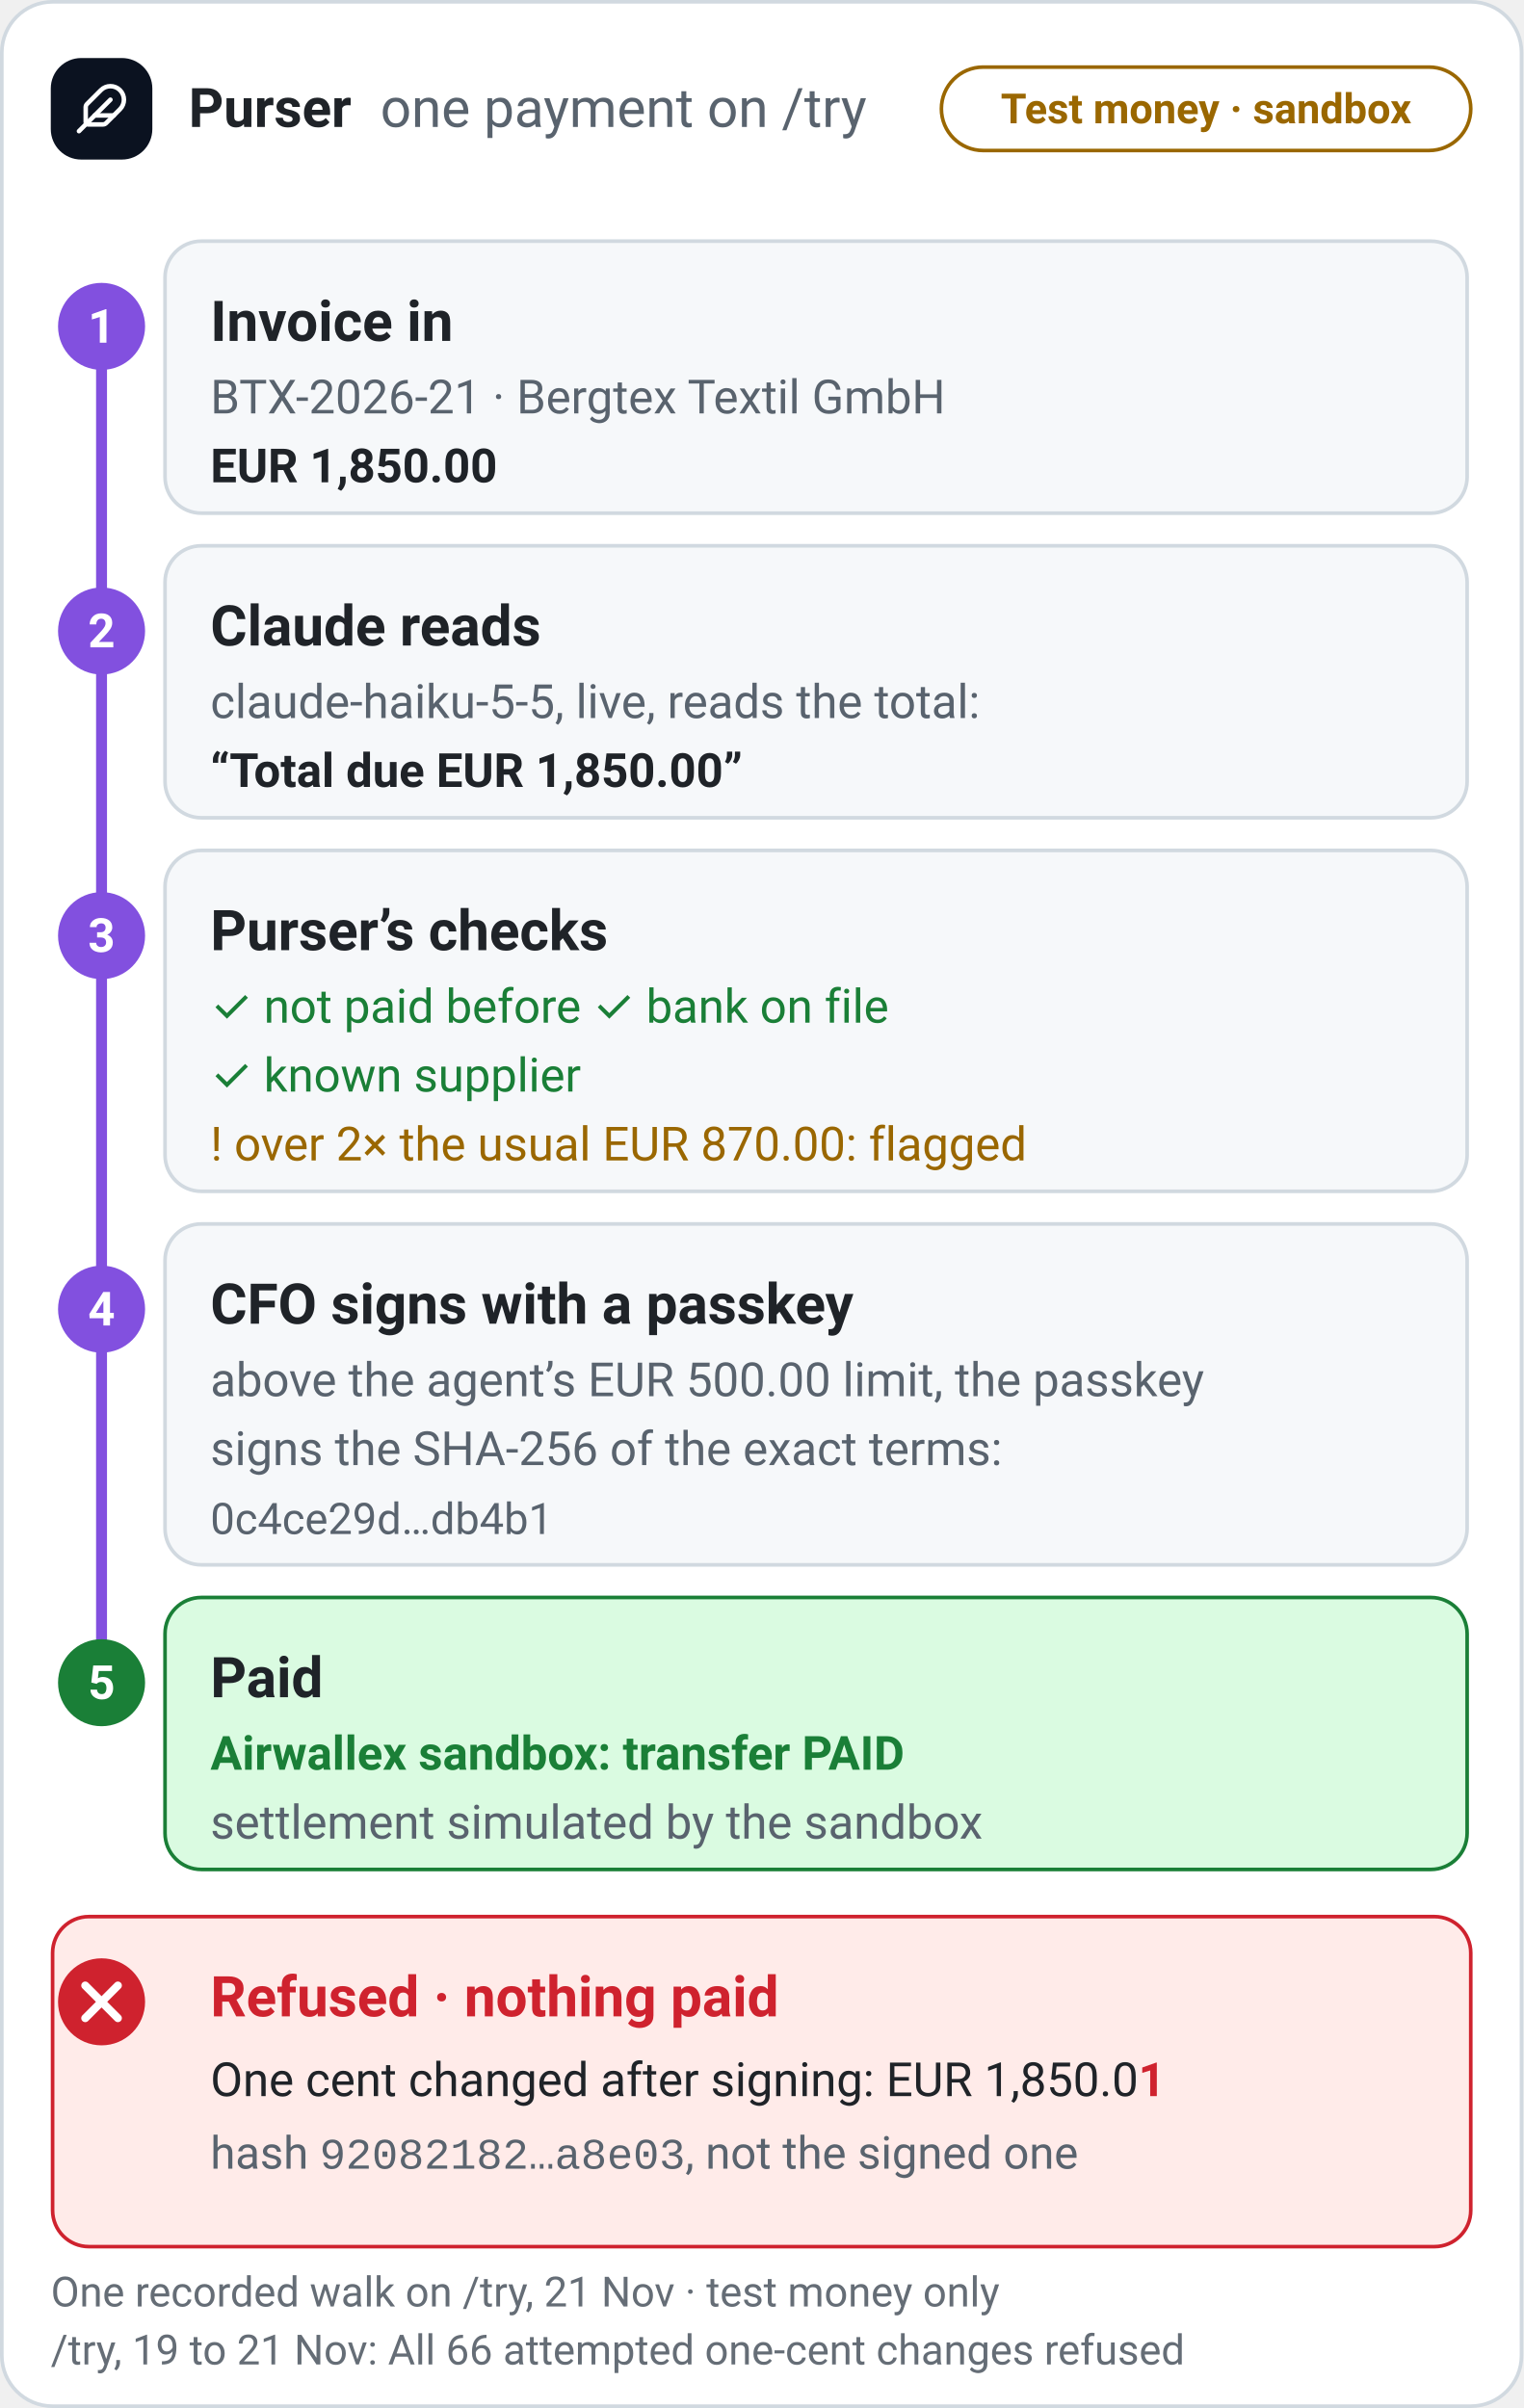
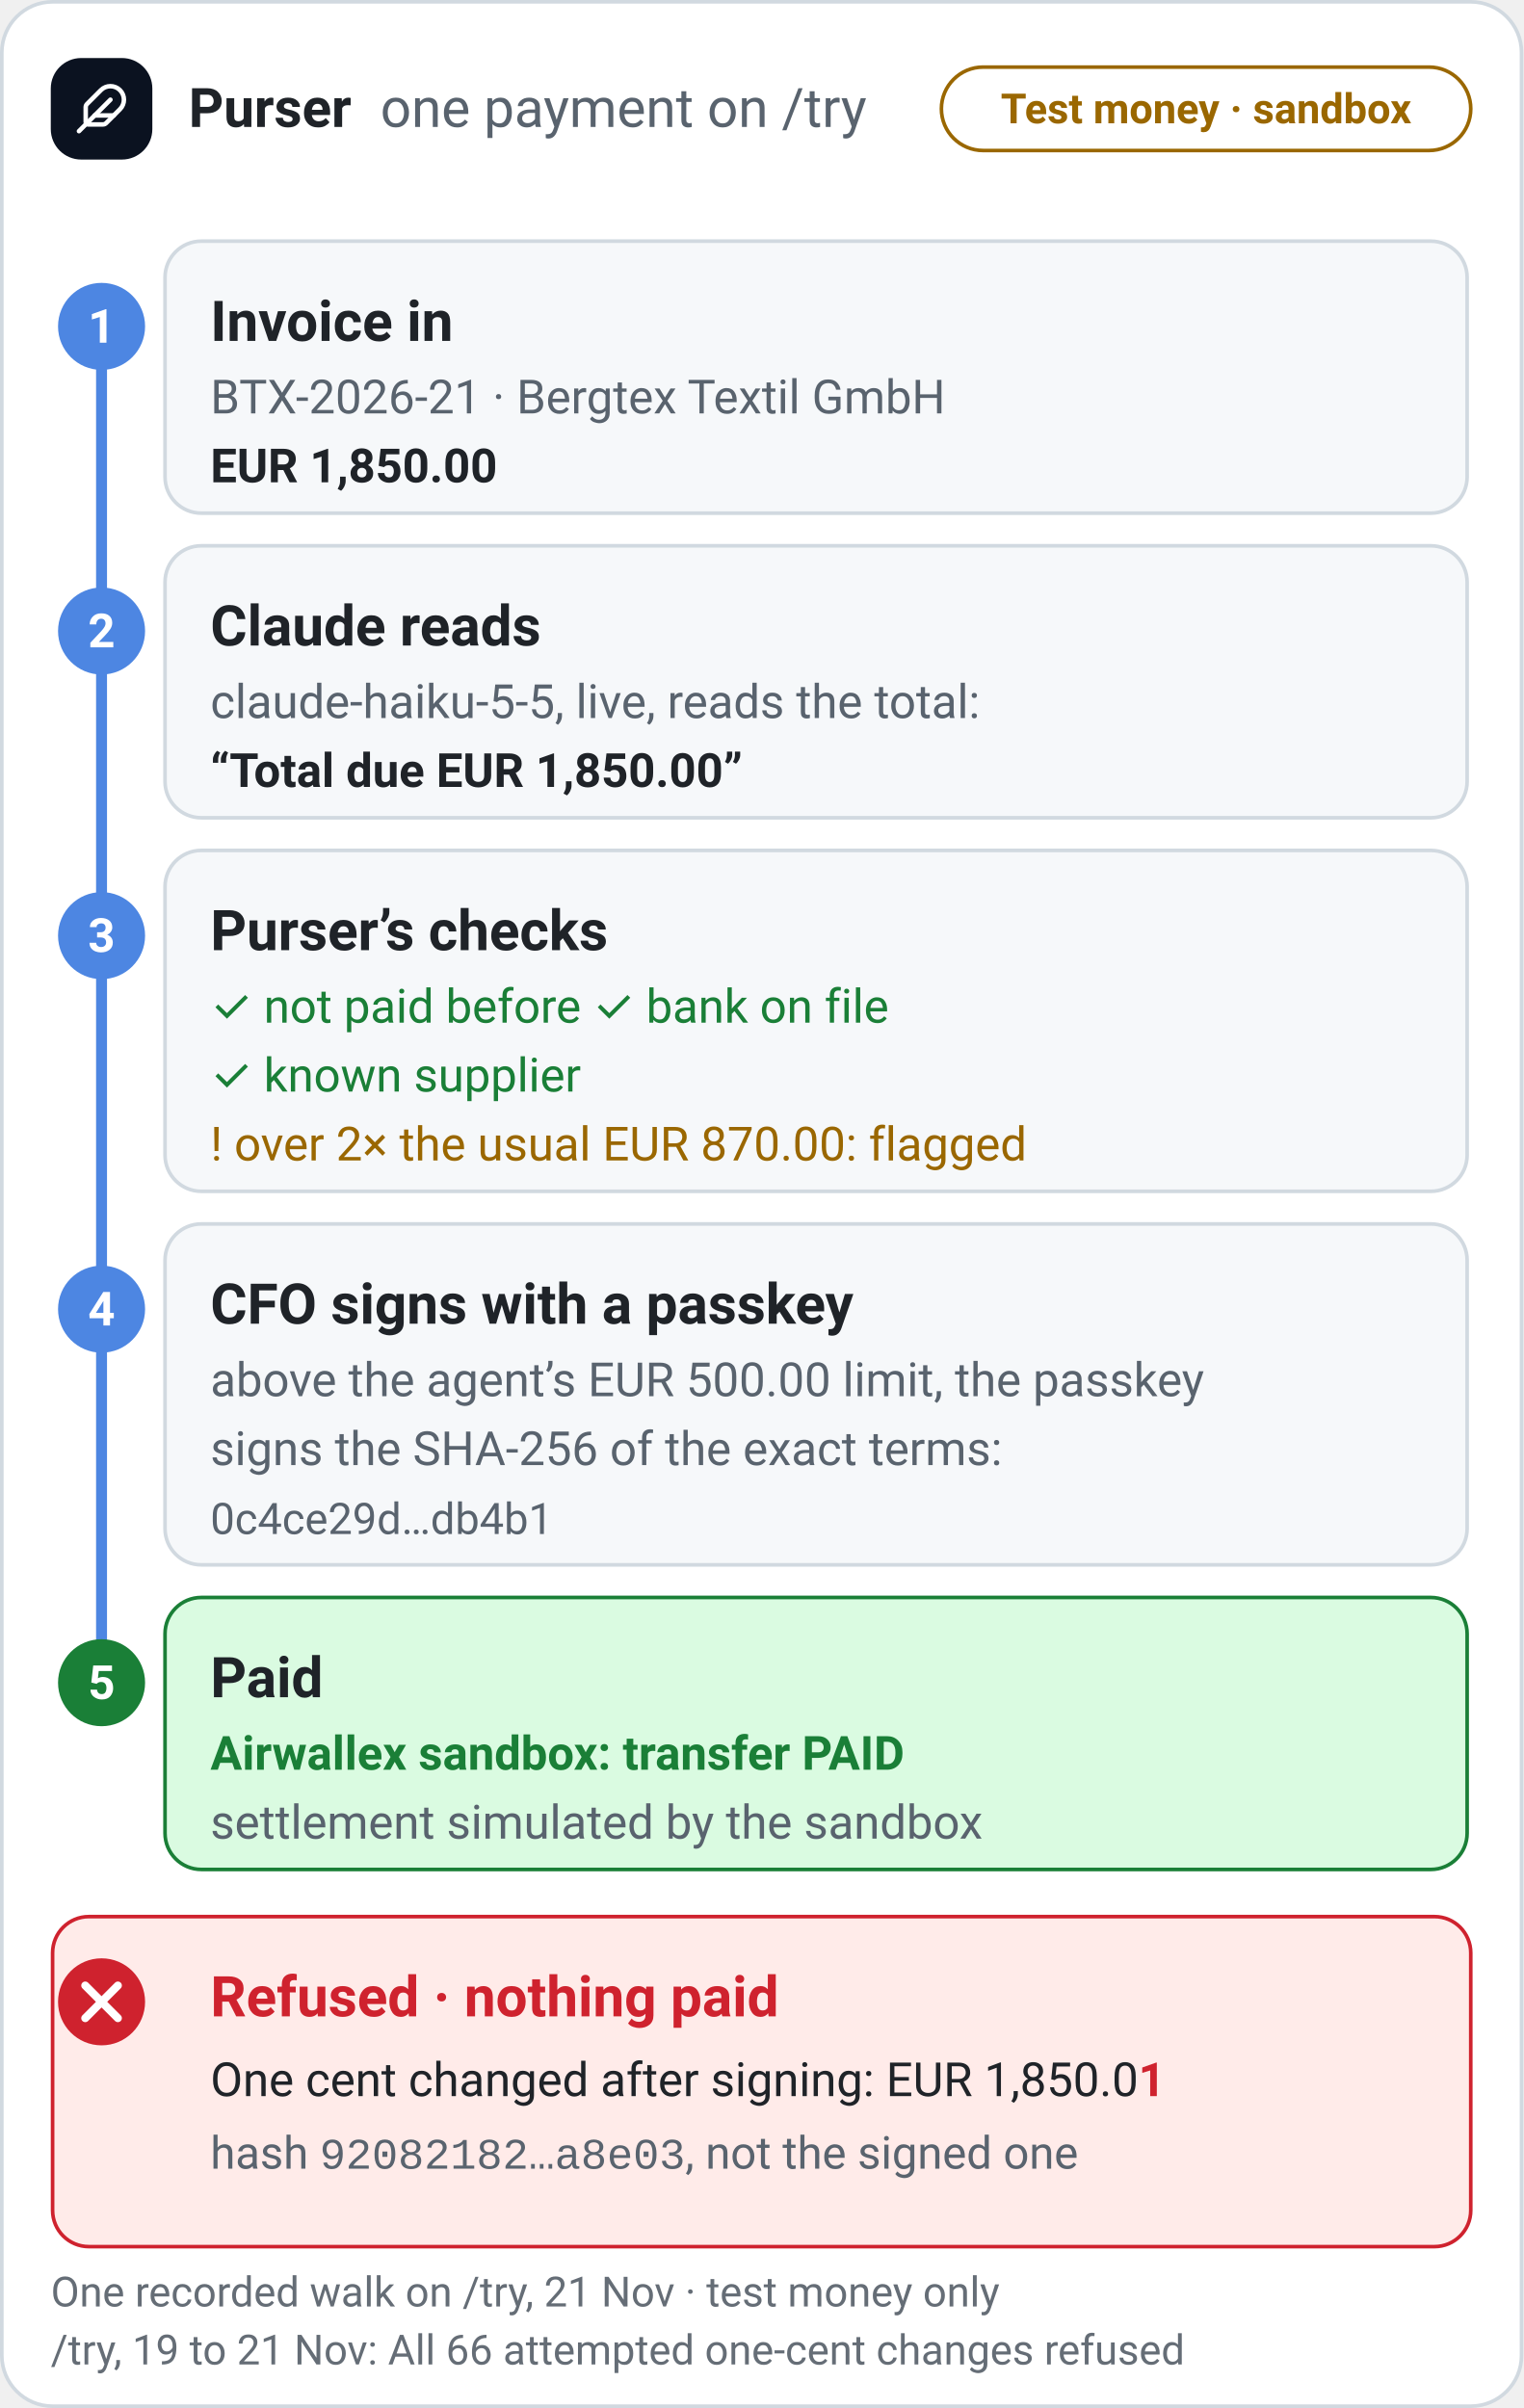
<svg xmlns="http://www.w3.org/2000/svg" viewBox="0 0 420 664" width="420" height="664" role="img" aria-labelledby="t d">
  <style>
text{font-family:ui-sans-serif,system-ui,-apple-system,'Segoe UI',Roboto,Helvetica,Arial,sans-serif}
.in{animation:in .5s cubic-bezier(.2,.7,.3,1) both}@keyframes in{from{opacity:0;transform:translateY(6px)}to{opacity:1;transform:none}}
.tick{animation:in .35s ease-out both}
.fill{transform-box:fill-box;transform-origin:left center;animation:grow 3.6s linear .3s both}.fill.v{transform-origin:center top;animation-name:growv}
@keyframes grow{from{transform:scaleX(0)}to{transform:none}}@keyframes growv{from{transform:scaleY(0)}to{transform:none}}
.cent{animation:blink .45s ease-in-out 4.55s 3 both}@keyframes blink{50%{opacity:.15}}
@media (prefers-reduced-motion:reduce){.in,.tick,.fill,.fill.v,.cent{animation:none}}
</style>
  <rect x="0.5" y="0.5" width="419" height="663" rx="14" fill="#ffffff" stroke="#d1d9e0" />
  <g class="in" style="animation-delay:0s">
    <rect x="14" y="16" width="28" height="28" rx="8.4" fill="#0b1220" />
    <g transform="translate(20.53 22.53) scale(0.62)" fill="none" stroke="#ffffff" stroke-width="2" stroke-linecap="round" stroke-linejoin="round">
      <path d="M12.67 19a2 2 0 0 0 1.416-.588l6.154-6.172a6 6 0 0 0-8.49-8.49L5.586 9.914A2 2 0 0 0 5 11.328V18a1 1 0 0 0 1 1z" />
      <path d="M16 8 2 22" />
      <path d="M17.5 15H9" />
    </g>
    <text x="52" y="35" font-size="15" font-weight="700" fill="#1f2328">Purser<tspan dx="8" font-weight="400" fill="#59636e">one payment on /try</tspan>
    </text>
    <rect x="259.55" y="18.5" width="145.95" height="23" rx="11.5" fill="none" stroke="#9a6700" />
    <text x="332.53" y="34" font-size="11.5" font-weight="600" fill="#9a6700" text-anchor="middle">Test money · sandbox</text>
  </g>
  <rect x="26.5" y="90" width="3" height="374" fill="#e6eaef" />
-   <rect class="fill v" x="26.5" y="90" width="3" height="374" fill="#8250df" style="animation-duration:3.6s" />
+   <rect class="fill v" x="26.5" y="90" width="3" height="374" fill="#4d86e2" style="animation-duration:3.6s" />
  <g class="in" style="animation-delay:0.3s">
    <rect x="45.5" y="66.5" width="359" height="75" rx="10" fill="#f6f8fa" stroke="#d1d9e0" />
-     <circle cx="28" cy="90" r="12" fill="#8250df" />
+     <circle cx="28" cy="90" r="12" fill="#4d86e2" />
    <text x="28" y="94.5" font-size="13" font-weight="700" fill="#ffffff" text-anchor="middle">1</text>
    <text x="58" y="94" font-size="15.5" font-weight="650" fill="#1f2328">Invoice in</text>
    <text x="58" y="114" font-size="13" fill="#59636e">BTX-2026-21 · Bergtex Textil GmbH</text>
    <text x="58" y="133" font-size="13" font-weight="600" fill="#1f2328">EUR 1,850.00</text>
  </g>
  <g class="in" style="animation-delay:1.05s">
    <rect x="45.5" y="150.5" width="359" height="75" rx="10" fill="#f6f8fa" stroke="#d1d9e0" />
-     <circle cx="28" cy="174" r="12" fill="#8250df" />
+     <circle cx="28" cy="174" r="12" fill="#4d86e2" />
    <text x="28" y="178.5" font-size="13" font-weight="700" fill="#ffffff" text-anchor="middle">2</text>
    <text x="58" y="178" font-size="15.5" font-weight="650" fill="#1f2328">Claude reads</text>
    <text x="58" y="198" font-size="13" fill="#59636e">claude-haiku-5-5, live, reads the total:</text>
    <text x="58" y="217" font-size="13" font-weight="600" fill="#1f2328">“Total due EUR 1,850.00”</text>
  </g>
  <g class="in" style="animation-delay:1.8s">
    <rect x="45.5" y="234.5" width="359" height="94" rx="10" fill="#f6f8fa" stroke="#d1d9e0" />
-     <circle cx="28" cy="258" r="12" fill="#8250df" />
+     <circle cx="28" cy="258" r="12" fill="#4d86e2" />
    <text x="28" y="262.5" font-size="13" font-weight="700" fill="#ffffff" text-anchor="middle">3</text>
    <text x="58" y="262" font-size="15.5" font-weight="650" fill="#1f2328">Purser’s checks</text>
    <text x="58" y="282" font-size="13" fill="#1a7f37" class="tick" style="animation-delay:2.15s">✓ not paid before   ✓ bank on file</text>
    <text x="58" y="301" font-size="13" fill="#1a7f37" class="tick" style="animation-delay:2.33s">✓ known supplier</text>
    <text x="58" y="320" font-size="13" fill="#9a6700">! over 2× the usual EUR 870.00: flagged</text>
  </g>
  <g class="in" style="animation-delay:2.55s">
    <rect x="45.5" y="337.5" width="359" height="94" rx="10" fill="#f6f8fa" stroke="#d1d9e0" />
-     <circle cx="28" cy="361" r="12" fill="#8250df" />
+     <circle cx="28" cy="361" r="12" fill="#4d86e2" />
    <text x="28" y="365.5" font-size="13" font-weight="700" fill="#ffffff" text-anchor="middle">4</text>
    <text x="58" y="365" font-size="15.5" font-weight="650" fill="#1f2328">CFO signs with a passkey</text>
    <text x="58" y="385" font-size="13" fill="#59636e">above the agent’s EUR 500.00 limit, the passkey</text>
    <text x="58" y="404" font-size="13" fill="#59636e">signs the SHA-256 of the exact terms:</text>
    <text x="58" y="423" font-family="ui-monospace,SFMono-Regular,Menlo,Consolas,'Liberation Mono',monospace" font-size="12" fill="#59636e">0c4ce29d…db4b1</text>
  </g>
  <g class="in" style="animation-delay:3.3s">
    <rect x="45.5" y="440.5" width="359" height="75" rx="10" fill="#dafbe1" stroke="#1a7f37" />
    <circle cx="28" cy="464" r="12" fill="#1a7f37" />
    <text x="28" y="468.5" font-size="13" font-weight="700" fill="#ffffff" text-anchor="middle">5</text>
    <text x="58" y="468" font-size="15.5" font-weight="650" fill="#1f2328">Paid</text>
    <text x="58" y="488" font-size="13" font-weight="600" fill="#1a7f37">Airwallex sandbox: transfer PAID</text>
    <text x="58" y="507" font-size="13" fill="#59636e">settlement simulated by the sandbox</text>
  </g>
  <g class="in" style="animation-delay:4.05s">
    <rect x="14.5" y="528.5" width="391" height="91" rx="10" fill="#ffebe9" stroke="#cf222e" />
    <circle cx="28" cy="552" r="12" fill="#cf222e" />
    <path d="M23.5 547.5l9 9m0-9l-9 9" stroke="#ffffff" stroke-width="2.2" stroke-linecap="round" />
    <text x="58" y="556" font-size="15.5" font-weight="700" fill="#cf222e">Refused · nothing paid</text>
    <text x="58" y="578" font-size="13" fill="#1f2328">One cent changed after signing: EUR 1,850.0<tspan class="cent" fill="#cf222e" font-weight="700">1</tspan>
    </text>
    <text x="58" y="598" font-size="12.5" fill="#59636e">hash <tspan font-family="ui-monospace,SFMono-Regular,Menlo,Consolas,'Liberation Mono',monospace" font-size="12">92082182…a8e03</tspan>, not the signed one</text>
  </g>
  <g class="in" style="animation-delay:4.35s">
    <text x="14" y="636" font-size="11.5" fill="#656d76">One recorded walk on /try, 21 Nov · test money only</text>
    <text x="14" y="652" font-size="11.5" fill="#656d76">/try, 19 to 21 Nov: All 66 attempted one-cent changes refused</text>
  </g>
</svg>
